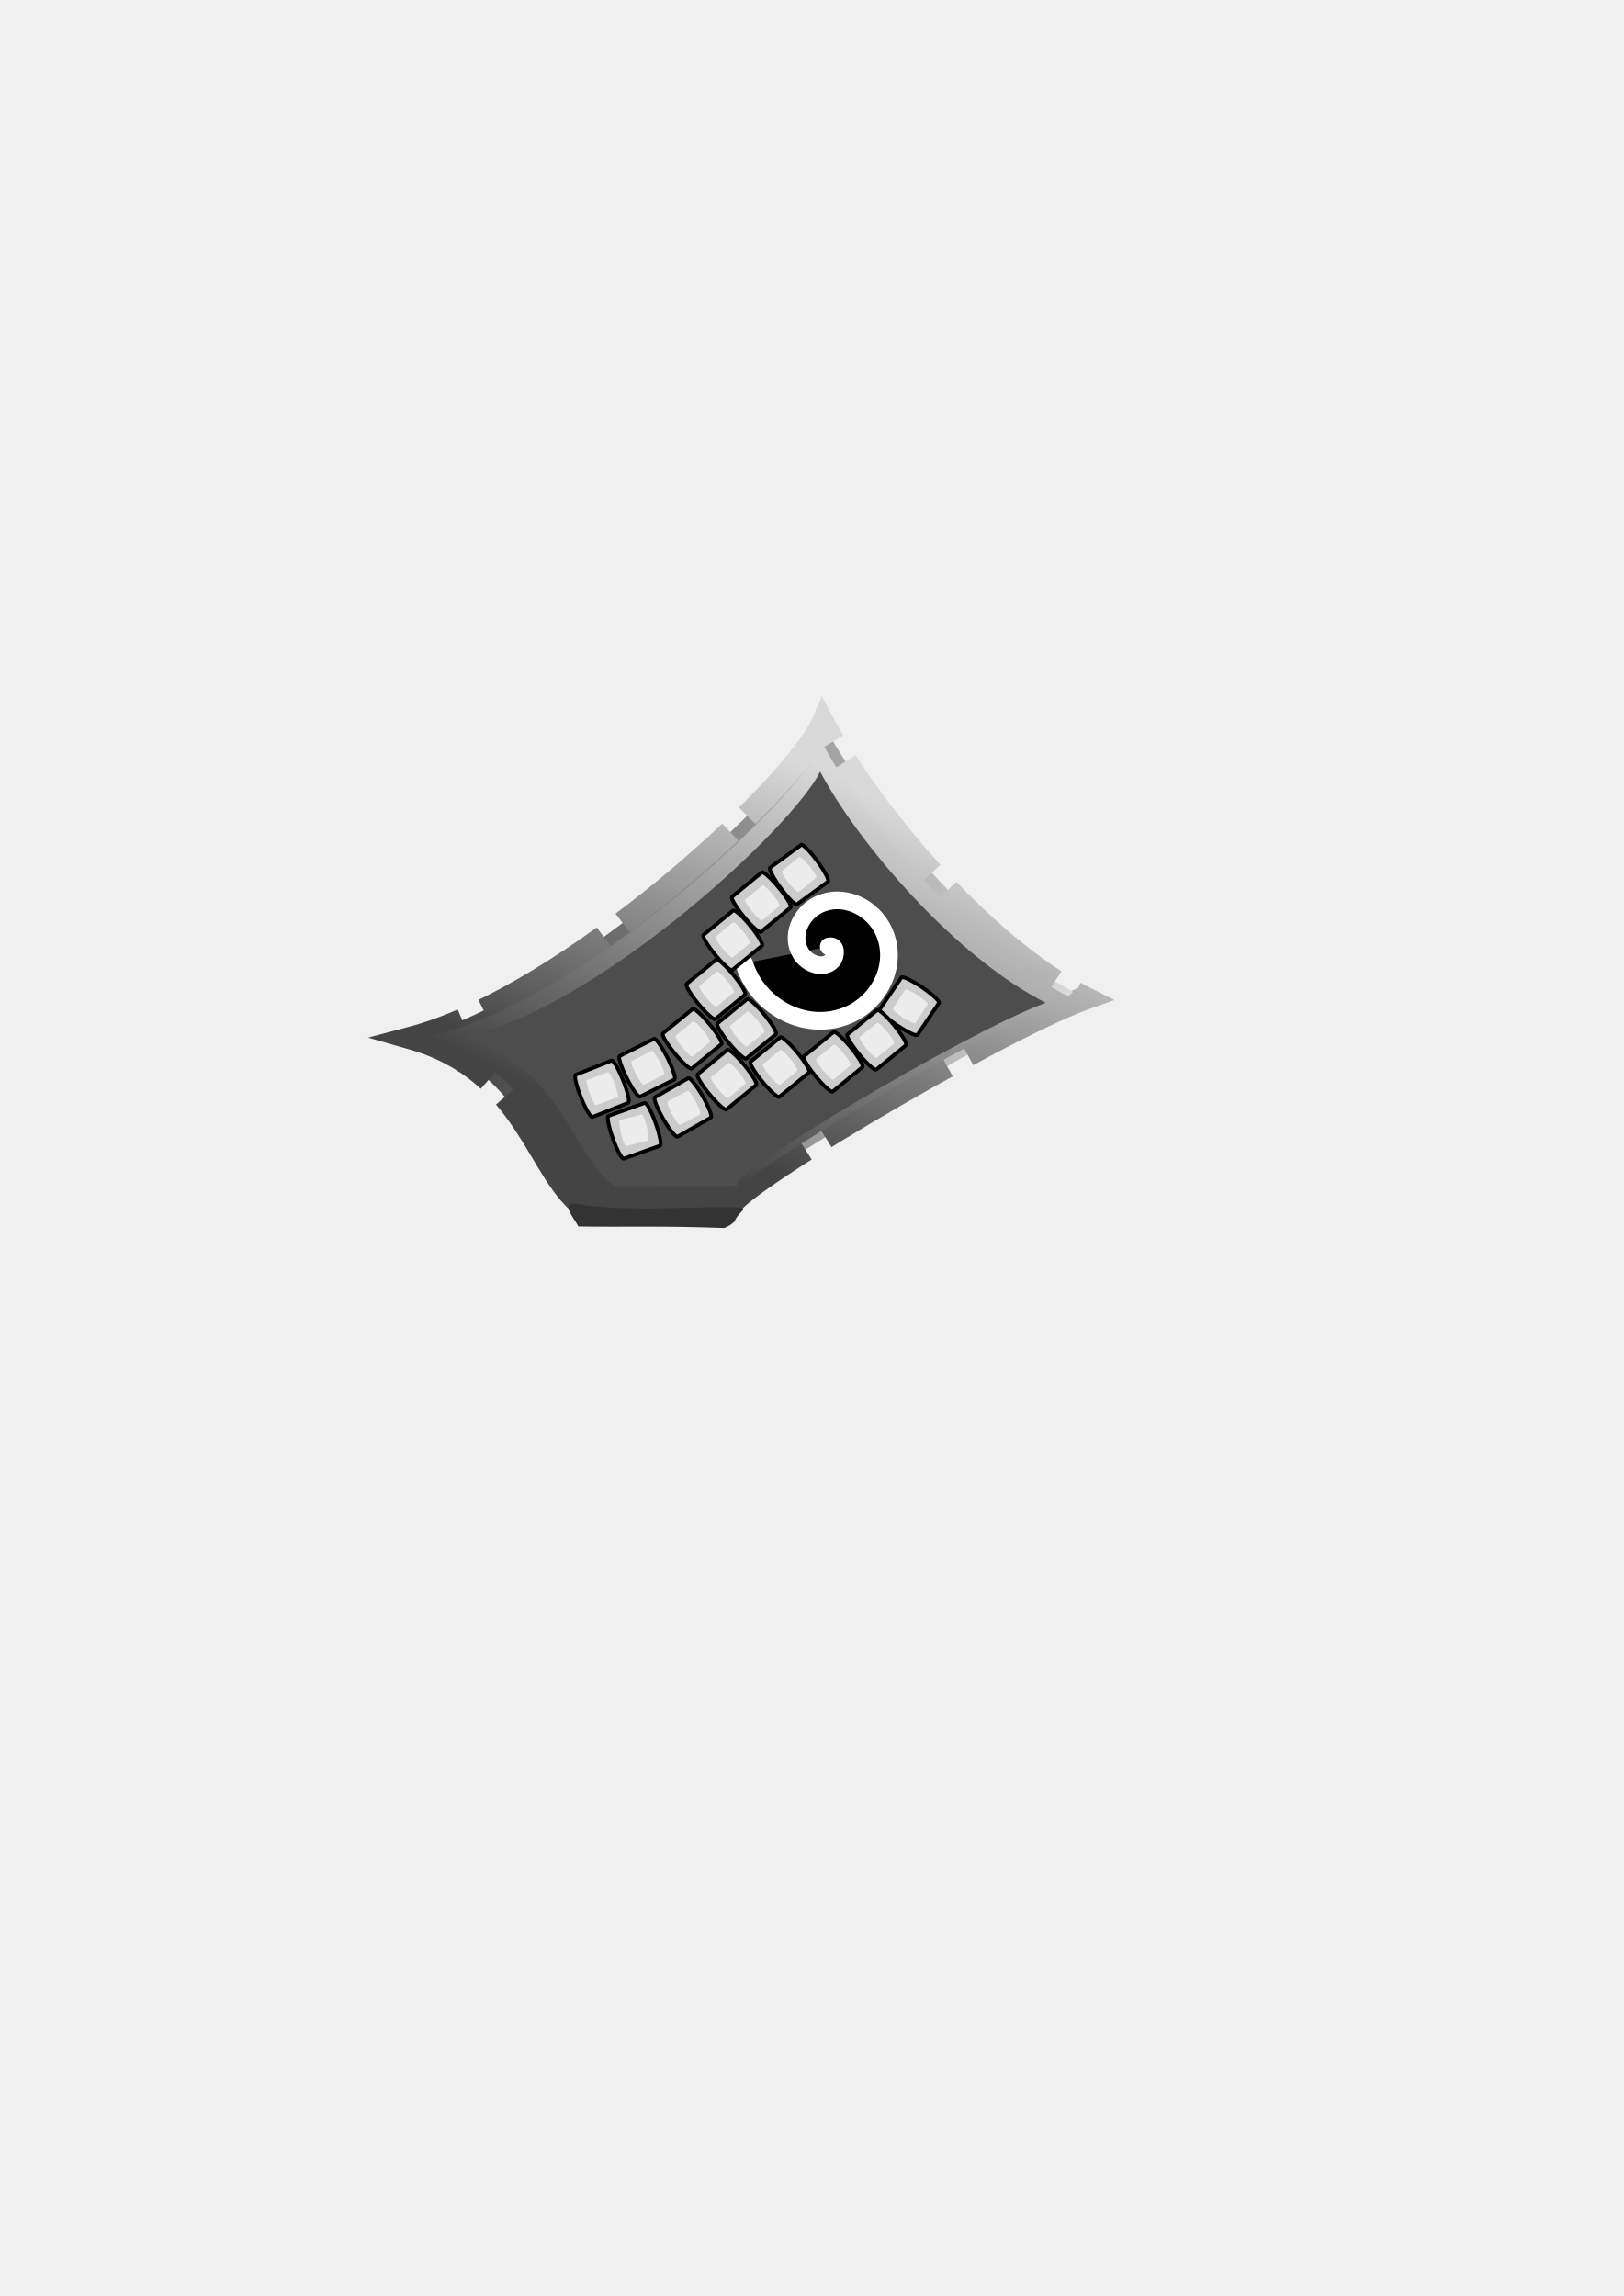
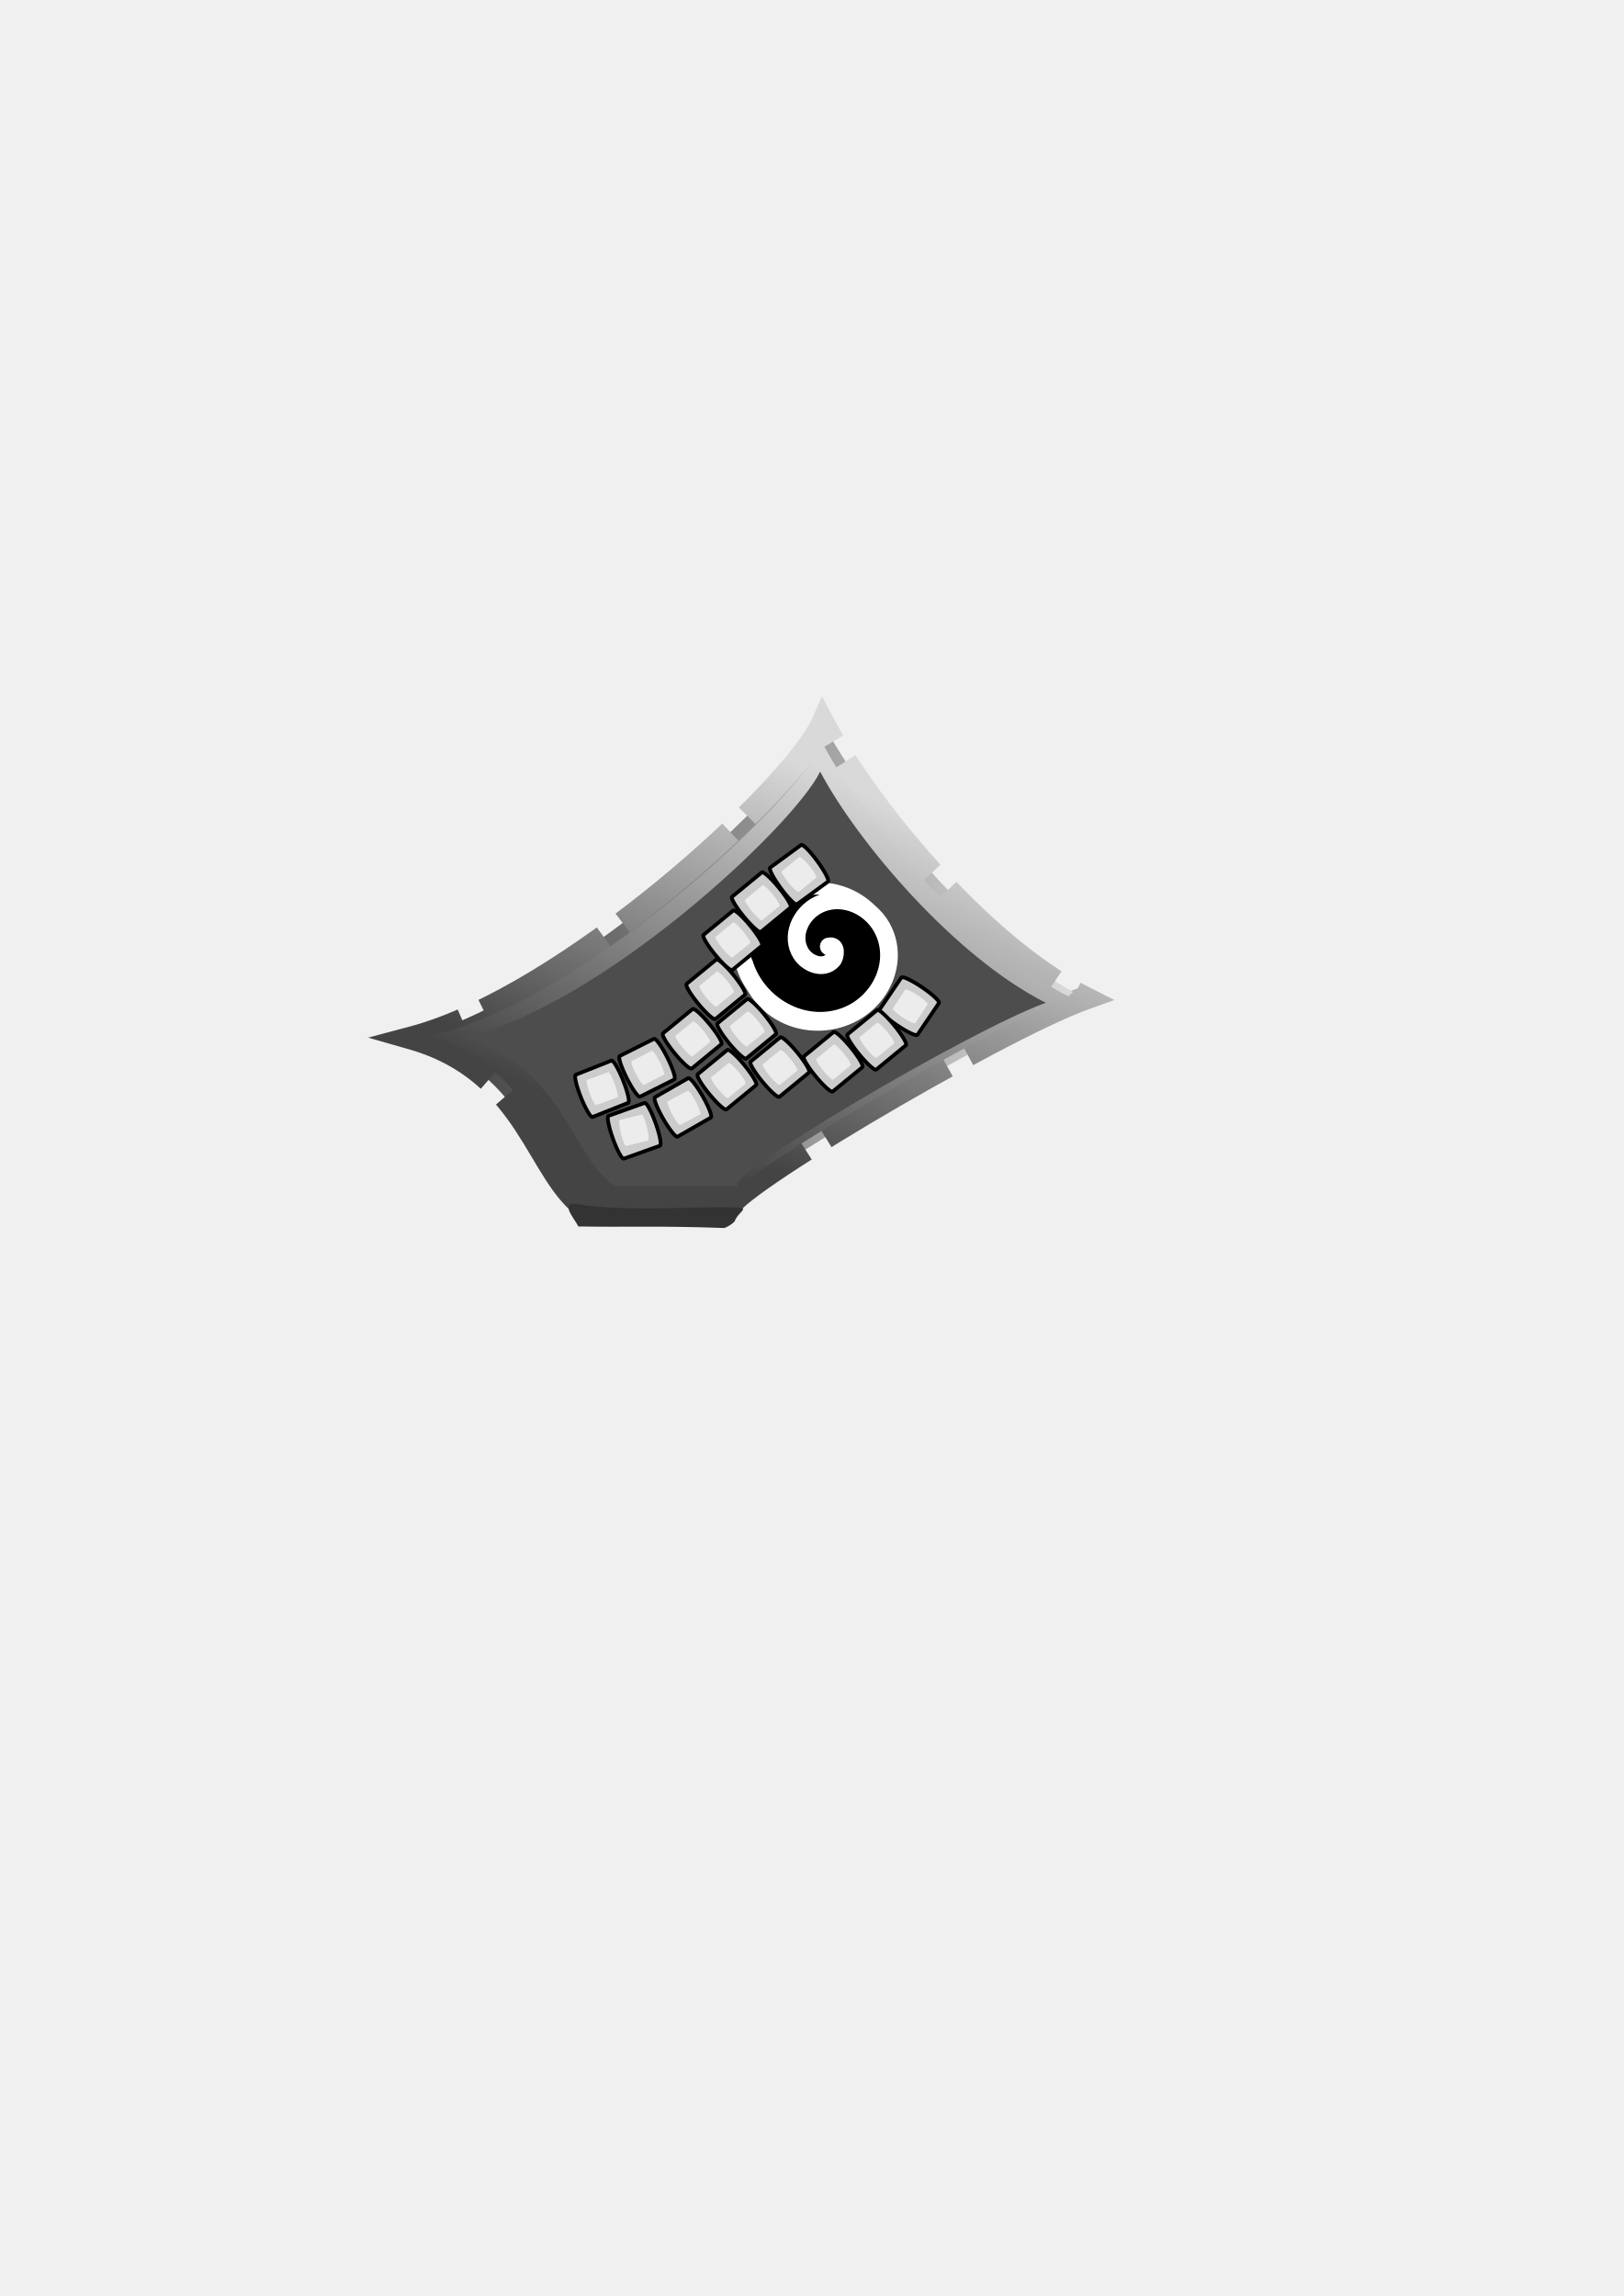
<svg xmlns="http://www.w3.org/2000/svg" xmlns:xlink="http://www.w3.org/1999/xlink" width="210mm" height="297mm" id="svg20632" version="1.1">
  <defs id="defs20634">
    <linearGradient xlink:href="#linearGradient6288" id="linearGradient6770" gradientUnits="userSpaceOnUse" gradientTransform="translate(-2428.467,-608.9006)" x1="-1578.846" y1="750.077" x2="-1662.808" y2="932.706" />
    <linearGradient id="linearGradient6288">
      <stop id="stop6298" offset="0" style="stop-color:#d9d9d9;stop-opacity:1;" />
      <stop style="stop-color:#444444;stop-opacity:1;" offset="1" id="stop6292" />
    </linearGradient>
    <linearGradient xlink:href="#linearGradient6288" id="linearGradient6768" gradientUnits="userSpaceOnUse" gradientTransform="translate(-2428.467,-608.9006)" x1="-1588.09" y1="749.23" x2="-1664.673" y2="918.881" />
    <linearGradient xlink:href="#linearGradient6288" id="linearGradient4294" gradientUnits="userSpaceOnUse" gradientTransform="matrix(0.9999724,-7.4244406e-3,7.4244406e-3,0.9999724,1984.643,-382.4945)" x1="-1578.846" y1="750.077" x2="-1662.808" y2="932.706" />
    <linearGradient xlink:href="#linearGradient6288" id="linearGradient4297" gradientUnits="userSpaceOnUse" gradientTransform="matrix(0.9999724,-7.4244406e-3,7.4244406e-3,0.9999724,1984.643,-382.4945)" x1="-1588.09" y1="749.23" x2="-1664.673" y2="918.881" />
    <linearGradient xlink:href="#linearGradient6288" id="linearGradient4353" gradientUnits="userSpaceOnUse" x1="522.185" y1="492.167" x2="221.559" y2="510.249" />
  </defs>
  <g id="layer1">
    <g id="g2491">
      <g id="g4307">
        <path style="fill:url(#linearGradient4353);fill-opacity:1;fill-rule:evenodd;stroke:url(#linearGradient4297);stroke-width:11.486;stroke-linecap:butt;stroke-linejoin:miter;marker-start:none;stroke-miterlimit:4;stroke-dasharray:68.916, 11.486;stroke-dashoffset:0;stroke-opacity:1" d="M 287.543,591.295 C 262.321,575.255 259.252,524.042 201.533,507.502 277.775,487.245 388.141,385.385 402.262,353.583 423.446,393.601 479.028,462.173 530.248,488.01 487.001,503.534 343.699,588.468 357.282,591.19" id="path6726" />
        <path style="fill:none;fill-rule:evenodd;stroke:#808080;stroke-width:0.1;stroke-linecap:butt;stroke-linejoin:miter;stroke-miterlimit:4;stroke-dasharray:none;stroke-opacity:1" d="M 179.633,506.695 C 179.681,506.695 179.804,506.697 179.887,506.698 C 179.902,506.698 179.916,506.699 179.931,506.699" id="path7897" />
        <path style="fill:url(#linearGradient4294);fill-opacity:1;fill-rule:evenodd;stroke:none;stroke-width:11.486;stroke-linecap:butt;stroke-linejoin:miter;marker-start:none;stroke-miterlimit:4;stroke-dasharray:68.914, 11.486;stroke-dashoffset:0;stroke-opacity:1" d="M 290.854,586.804 C 266.848,571.537 264.215,524.448 210.364,506.211 C 282.914,491.018 387.814,393.143 402.19,363.611 C 422.352,401.699 474.482,463.067 523.233,487.659 C 482.071,502.435 345.677,583.274 358.605,585.865" id="path6728" />
        <path style="fill:#4d4d4d;fill-opacity:1;fill-rule:evenodd;stroke:none;stroke-width:11.486;stroke-linecap:butt;stroke-linejoin:miter;marker-start:none;stroke-miterlimit:4;stroke-dasharray:68.914, 11.486;stroke-dashoffset:0;stroke-opacity:1" d="M 300.71,579.86 C 278.834,565.948 276.173,521.53 226.111,507.184 C 292.222,493.34 387.812,404.151 400.912,377.239 C 419.285,411.947 466.789,467.869 511.213,490.278 C 473.705,503.743 349.415,577.408 361.196,579.769" id="path6730" />
-         <path style="fill:#000000;fill-rule:evenodd;stroke:#ffffff;stroke-width:7.5;stroke-linecap:round;stroke-linejoin:miter;stroke-miterlimit:4;stroke-dasharray:none;stroke-opacity:1" id="path6732" d="M -1841.792,591.638 C -1838.164,591.998 -1840.487,596.707 -1842.391,597.669 C -1847.548,600.276 -1852.83,595.261 -1853.854,590.441 C -1855.685,581.819 -1848.134,574.446 -1839.997,573.546 C -1828.055,572.225 -1818.344,582.6 -1817.67,594.032 C -1816.771,609.269 -1830.062,621.383 -1844.785,621.791 C -1863.311,622.305 -1877.854,606.057 -1877.976,588.047 C -1877.981,587.342 -1877.965,586.637 -1877.929,585.932" transform="matrix(1.081431,-0.4011848,0.4011848,1.081431,2159.544,-915.9844)" />
+         <ellipse style="fill:#000000;stroke:#ffffff;stroke-width:11.999;stroke-linecap:square;paint-order:markers stroke fill" id="path1638" cx="399.698" cy="467.639" rx="32.432" ry="30.283" />
+         <path style="fill:none;fill-rule:evenodd;stroke:#ffffff;stroke-width:7.5;stroke-linecap:round;stroke-linejoin:miter;stroke-miterlimit:4;stroke-dasharray:none;stroke-opacity:1" id="path6732" d="M -1841.792,591.638 C -1838.164,591.998 -1840.487,596.707 -1842.391,597.669 C -1847.548,600.276 -1852.83,595.261 -1853.854,590.441 C -1855.685,581.819 -1848.134,574.446 -1839.997,573.546 C -1828.055,572.225 -1818.344,582.6 -1817.67,594.032 C -1816.771,609.269 -1830.062,621.383 -1844.785,621.791 C -1863.311,622.305 -1877.854,606.057 -1877.976,588.047 C -1877.981,587.342 -1877.965,586.637 -1877.929,585.932" transform="matrix(1.081431,-0.4011848,0.4011848,1.081431,2159.544,-915.9844)" />
        <g id="g6734" transform="matrix(0.9060636,0.3613978,-0.3613978,0.9060636,2150.533,295.019)" style="fill:#e6e6e6">
          <rect transform="matrix(-0.8757396,-0.4827838,-0.4829096,0.8756702,0,0)" ry="1.767" rx="18.522" y="1537.923" x="959.762" height="22.774" width="22.778" id="rect6736" style="opacity:1;fill:#cccccc;fill-opacity:1;stroke:#000000;stroke-width:1.873;stroke-miterlimit:4;stroke-dasharray:none;stroke-dashoffset:0;stroke-opacity:1" />
          <rect transform="matrix(-0.9767069,-0.2145779,-0.2147181,0.9766761,0,0)" ry="1.767" rx="18.522" y="1137.089" x="1322.746" height="22.774" width="22.778" id="rect6738" style="opacity:1;fill:#cccccc;fill-opacity:1;stroke:#000000;stroke-width:1.873;stroke-miterlimit:4;stroke-dasharray:none;stroke-dashoffset:0;stroke-opacity:1" />
          <rect transform="matrix(-0.8757396,-0.4827838,-0.4829096,0.8756702,0,0)" ry="1.767" rx="18.522" y="1515.588" x="944.866" height="22.774" width="22.778" id="rect6740" style="opacity:1;fill:#cccccc;fill-opacity:1;stroke:#000000;stroke-width:1.873;stroke-miterlimit:4;stroke-dasharray:none;stroke-dashoffset:0;stroke-opacity:1" />
          <rect transform="matrix(-0.8757396,-0.4827838,-0.4829096,0.8756702,0,0)" ry="1.767" rx="18.522" y="1538.586" x="985.132" height="22.774" width="22.778" id="rect6742" style="opacity:1;fill:#cccccc;fill-opacity:1;stroke:#000000;stroke-width:1.873;stroke-miterlimit:4;stroke-dasharray:none;stroke-dashoffset:0;stroke-opacity:1" />
          <rect transform="matrix(-0.8757396,-0.4827838,-0.4829096,0.8756702,0,0)" ry="1.767" rx="18.522" y="1491.742" x="939.518" height="22.774" width="22.778" id="rect6744" style="opacity:1;fill:#cccccc;fill-opacity:1;stroke:#000000;stroke-width:1.873;stroke-miterlimit:4;stroke-dasharray:none;stroke-dashoffset:0;stroke-opacity:1" />
          <rect transform="matrix(-0.8757396,-0.4827838,-0.4829096,0.8756702,0,0)" ry="1.767" rx="18.522" y="1537.97" x="1010.241" height="22.774" width="22.778" id="rect6746" style="opacity:1;fill:#cccccc;fill-opacity:1;stroke:#000000;stroke-width:1.873;stroke-miterlimit:4;stroke-dasharray:none;stroke-dashoffset:0;stroke-opacity:1" />
          <rect transform="matrix(-0.8757396,-0.4827838,-0.4829096,0.8756702,0,0)" ry="1.767" rx="18.522" y="1515.828" x="1023.853" height="22.774" width="22.778" id="rect6748" style="opacity:1;fill:#cccccc;fill-opacity:1;stroke:#000000;stroke-width:1.873;stroke-miterlimit:4;stroke-dasharray:none;stroke-dashoffset:0;stroke-opacity:1" />
          <rect transform="matrix(-0.8757396,-0.4827838,-0.4829096,0.8756702,0,0)" ry="1.767" rx="18.522" y="1492.63" x="1029.535" height="22.774" width="22.778" id="rect6750" style="opacity:1;fill:#cccccc;fill-opacity:1;stroke:#000000;stroke-width:1.873;stroke-miterlimit:4;stroke-dasharray:none;stroke-dashoffset:0;stroke-opacity:1" />
          <rect transform="matrix(-0.847359,-0.5310204,-0.5311422,0.8472827,0,0)" ry="1.767" rx="18.522" y="1525.127" x="943.736" height="22.774" width="22.778" id="rect6752" style="opacity:1;fill:#cccccc;fill-opacity:1;stroke:#000000;stroke-width:1.873;stroke-miterlimit:4;stroke-dasharray:none;stroke-dashoffset:0;stroke-opacity:1" />
          <rect transform="matrix(-0.8757396,-0.4827838,-0.4829096,0.8756702,0,0)" ry="1.767" rx="18.522" y="1562.879" x="998.591" height="22.774" width="22.778" id="rect6754" style="opacity:1;fill:#cccccc;fill-opacity:1;stroke:#000000;stroke-width:1.873;stroke-miterlimit:4;stroke-dasharray:none;stroke-dashoffset:0;stroke-opacity:1" />
          <rect transform="matrix(-0.8757396,-0.4827838,-0.4829096,0.8756702,0,0)" ry="1.767" rx="18.522" y="1562.423" x="971.699" height="22.774" width="22.778" id="rect6756" style="opacity:1;fill:#cccccc;fill-opacity:1;stroke:#000000;stroke-width:1.873;stroke-miterlimit:4;stroke-dasharray:none;stroke-dashoffset:0;stroke-opacity:1" />
          <rect transform="matrix(-0.7839127,-0.620871,-0.6209837,0.7838235,0,0)" ry="1.767" rx="18.522" y="1729.342" x="697.002" height="22.774" width="22.778" id="rect6758" style="opacity:1;fill:#cccccc;fill-opacity:1;stroke:#000000;stroke-width:1.873;stroke-miterlimit:4;stroke-dasharray:none;stroke-dashoffset:0;stroke-opacity:1" />
          <rect transform="matrix(-0.7474145,-0.664358,-0.6644652,0.7473192,0,0)" ry="1.767" rx="18.522" y="1773.909" x="622.893" height="22.774" width="22.778" id="rect6760" style="opacity:1;fill:#cccccc;fill-opacity:1;stroke:#000000;stroke-width:1.873;stroke-miterlimit:4;stroke-dasharray:none;stroke-dashoffset:0;stroke-opacity:1" />
          <rect transform="matrix(-0.6616868,-0.7497803,-0.7498753,0.6615792,0,0)" ry="1.767" rx="18.522" y="1854.163" x="374.984" height="22.774" width="22.778" id="rect6762" style="opacity:1;fill:#cccccc;fill-opacity:1;stroke:#000000;stroke-width:1.873;stroke-miterlimit:4;stroke-dasharray:none;stroke-dashoffset:0;stroke-opacity:1" />
          <rect transform="matrix(-0.6874343,-0.7262466,-0.7263451,0.6873302,0,0)" ry="1.767" rx="18.522" y="1846.784" x="465.344" height="22.774" width="22.778" id="rect6764" style="opacity:1;fill:#cccccc;fill-opacity:1;stroke:#000000;stroke-width:1.873;stroke-miterlimit:4;stroke-dasharray:none;stroke-dashoffset:0;stroke-opacity:1" />
        </g>
        <path style="fill:#444444;fill-opacity:1;fill-rule:evenodd;stroke:none;stroke-width:1px;stroke-linecap:butt;stroke-linejoin:miter;stroke-opacity:1" d="M 284.047,595.802 C 307.737,596.251 324.417,595.378 355.784,596.638 C 356.72,596.865 361.854,593.436 361.54,592.216 C 359.034,584.278 359.783,586.084 356.484,585.903 C 337.117,585.029 314.055,587.647 287.869,584.445 C 281.664,585.071 282.212,591.282 284.047,595.802 z" id="path6766" />
        <rect transform="matrix(-0.6345586,-0.7728747,-0.7729659,0.6344476,0,0)" ry="1.015" rx="10.637" y="30.372" x="-627.14" height="13.079" width="13.082" id="rect6820" style="fill:#ececec;fill-opacity:1;stroke:none;stroke-width:1.873;stroke-miterlimit:4;stroke-dasharray:none;stroke-dashoffset:0;stroke-opacity:1" />
        <rect transform="matrix(-0.6345586,-0.7728747,-0.7729659,0.6344476,0,0)" ry="1.015" rx="10.637" y="29.577" x="-602.589" height="13.079" width="13.082" id="rect6822" style="fill:#ececec;fill-opacity:1;stroke:none;stroke-width:1.873;stroke-miterlimit:4;stroke-dasharray:none;stroke-dashoffset:0;stroke-opacity:1" />
        <rect transform="matrix(-0.6345586,-0.7728747,-0.7729659,0.6344476,0,0)" ry="1.015" rx="10.637" y="8.213" x="-589.022" height="13.079" width="13.082" id="rect6824" style="fill:#ececec;fill-opacity:1;stroke:none;stroke-width:1.873;stroke-miterlimit:4;stroke-dasharray:none;stroke-dashoffset:0;stroke-opacity:1" />
        <rect transform="matrix(-0.6345586,-0.7728747,-0.7729659,0.6344476,0,0)" ry="1.015" rx="10.637" y="-14.452" x="-584.131" height="13.079" width="13.082" id="rect6826" style="fill:#ececec;fill-opacity:1;stroke:none;stroke-width:1.873;stroke-miterlimit:4;stroke-dasharray:none;stroke-dashoffset:0;stroke-opacity:1" />
        <rect transform="matrix(-0.6345586,-0.7728747,-0.7729659,0.6344476,0,0)" ry="1.015" rx="10.637" y="-37.13" x="-584.795" height="13.079" width="13.082" id="rect6828" style="fill:#ececec;fill-opacity:1;stroke:none;stroke-width:1.873;stroke-miterlimit:4;stroke-dasharray:none;stroke-dashoffset:0;stroke-opacity:1" />
        <rect transform="matrix(-0.8373556,-0.5466586,-0.5467789,0.837277,0,0)" ry="1.015" rx="10.637" y="162.24" x="-648.126" height="13.079" width="13.082" id="rect6830" style="fill:#ececec;fill-opacity:1;stroke:none;stroke-width:1.873;stroke-miterlimit:4;stroke-dasharray:none;stroke-dashoffset:0;stroke-opacity:1" />
        <rect transform="matrix(-0.6345586,-0.7728747,-0.7729659,0.6344476,0,0)" ry="1.015" rx="10.637" y="-15.085" x="-671.619" height="13.079" width="13.082" id="rect6832" style="fill:#ececec;fill-opacity:1;stroke:none;stroke-width:1.873;stroke-miterlimit:4;stroke-dasharray:none;stroke-dashoffset:0;stroke-opacity:1" />
        <rect transform="matrix(-0.6345586,-0.7728747,-0.7729659,0.6344476,0,0)" ry="1.015" rx="10.637" y="8.074" x="-666.409" height="13.079" width="13.082" id="rect6834" style="fill:#ececec;fill-opacity:1;stroke:none;stroke-width:1.873;stroke-miterlimit:4;stroke-dasharray:none;stroke-dashoffset:0;stroke-opacity:1" />
        <rect transform="matrix(-0.6345586,-0.7728747,-0.7729659,0.6344476,0,0)" ry="1.015" rx="10.637" y="29.921" x="-651.863" height="13.079" width="13.082" id="rect6836" style="fill:#ececec;fill-opacity:1;stroke:none;stroke-width:1.873;stroke-miterlimit:4;stroke-dasharray:none;stroke-dashoffset:0;stroke-opacity:1" />
        <rect transform="matrix(-0.6345586,-0.7728747,-0.7729659,0.6344476,0,0)" ry="1.015" rx="10.637" y="54.043" x="-613.993" height="13.079" width="13.082" id="rect6838" style="fill:#ececec;fill-opacity:1;stroke:none;stroke-width:1.873;stroke-miterlimit:4;stroke-dasharray:none;stroke-dashoffset:0;stroke-opacity:1" />
        <rect transform="matrix(-0.6345586,-0.7728747,-0.7729659,0.6344476,0,0)" ry="1.015" rx="10.637" y="53.511" x="-640.759" height="13.079" width="13.082" id="rect6840" style="fill:#ececec;fill-opacity:1;stroke:none;stroke-width:1.873;stroke-miterlimit:4;stroke-dasharray:none;stroke-dashoffset:0;stroke-opacity:1" />
        <rect transform="matrix(-0.4577609,-0.8890753,-0.8891411,0.4576332,0,0)" ry="1.015" rx="10.637" y="-49.067" x="-615.666" height="13.079" width="13.082" id="rect6842" style="fill:#ececec;fill-opacity:1;stroke:none;stroke-width:1.873;stroke-miterlimit:4;stroke-dasharray:none;stroke-dashoffset:0;stroke-opacity:1" />
        <rect transform="matrix(-0.4681376,-0.8836556,-0.8837228,0.4680106,0,0)" ry="1.015" rx="10.637" y="-48.391" x="-641.654" height="13.079" width="13.082" id="rect6844" style="fill:#ececec;fill-opacity:1;stroke:none;stroke-width:1.873;stroke-miterlimit:4;stroke-dasharray:none;stroke-dashoffset:0;stroke-opacity:1" />
        <rect transform="matrix(-0.2392959,-0.9709467,-0.970981,0.2391565,0,0)" ry="1.015" rx="10.637" y="-175.17" x="-617.206" height="13.079" width="13.082" id="rect6846" style="fill:#ececec;fill-opacity:1;stroke:none;stroke-width:1.873;stroke-miterlimit:4;stroke-dasharray:none;stroke-dashoffset:0;stroke-opacity:1" />
        <rect transform="matrix(-0.3440762,-0.9389417,-0.9389911,0.3439413,0,0)" ry="1.015" rx="10.637" y="-99.796" x="-607.543" height="13.079" width="13.082" id="rect6848" style="fill:#ececec;fill-opacity:1;stroke:none;stroke-width:1.873;stroke-miterlimit:4;stroke-dasharray:none;stroke-dashoffset:0;stroke-opacity:1" />
        <path style="fill:#d9d9d9;fill-opacity:1;fill-rule:evenodd;stroke:none;stroke-width:1px;stroke-linecap:butt;stroke-linejoin:miter;stroke-opacity:1" d="M 524.518,484.993 C 524.161,485.464 522.99,486.427 522.19,487.061 C 521.322,486.579 520.556,486.235 519.788,485.858 C 519.386,485.661 519.957,484.672 520.119,484.342 C 520.382,483.806 520.759,483.459 521.577,483.452 C 522.821,483.723 523.408,484.363 524.518,484.993 z" id="path6850" />
        <path style="fill:none;fill-rule:evenodd;stroke:#ffffff;stroke-width:0.1;stroke-linecap:butt;stroke-linejoin:miter;stroke-miterlimit:4;stroke-dasharray:none;stroke-opacity:1" d="M 544.115,488.86 C 544.163,488.86 544.286,488.862 544.369,488.863 C 544.383,488.864 544.398,488.864 544.413,488.864" id="path7895" />
      </g>
      <path style="fill:#333333;fill-opacity:1;fill-rule:evenodd;stroke:none;stroke-width:1px;stroke-linecap:butt;stroke-linejoin:miter;stroke-opacity:1" d="M 282.687,599.618 C 306.132,600.021 322.64,599.237 353.682,600.369 C 354.608,600.572 359.689,597.494 359.378,596.399 C 361.398,592.399 365.765,590.77 361.374,590.358 C 342.208,589.573 312.385,592.298 286.47,589.424 C 270.954,585.361 280.872,595.561 282.687,599.618 z" id="path2489" />
    </g>
  </g>
</svg>
